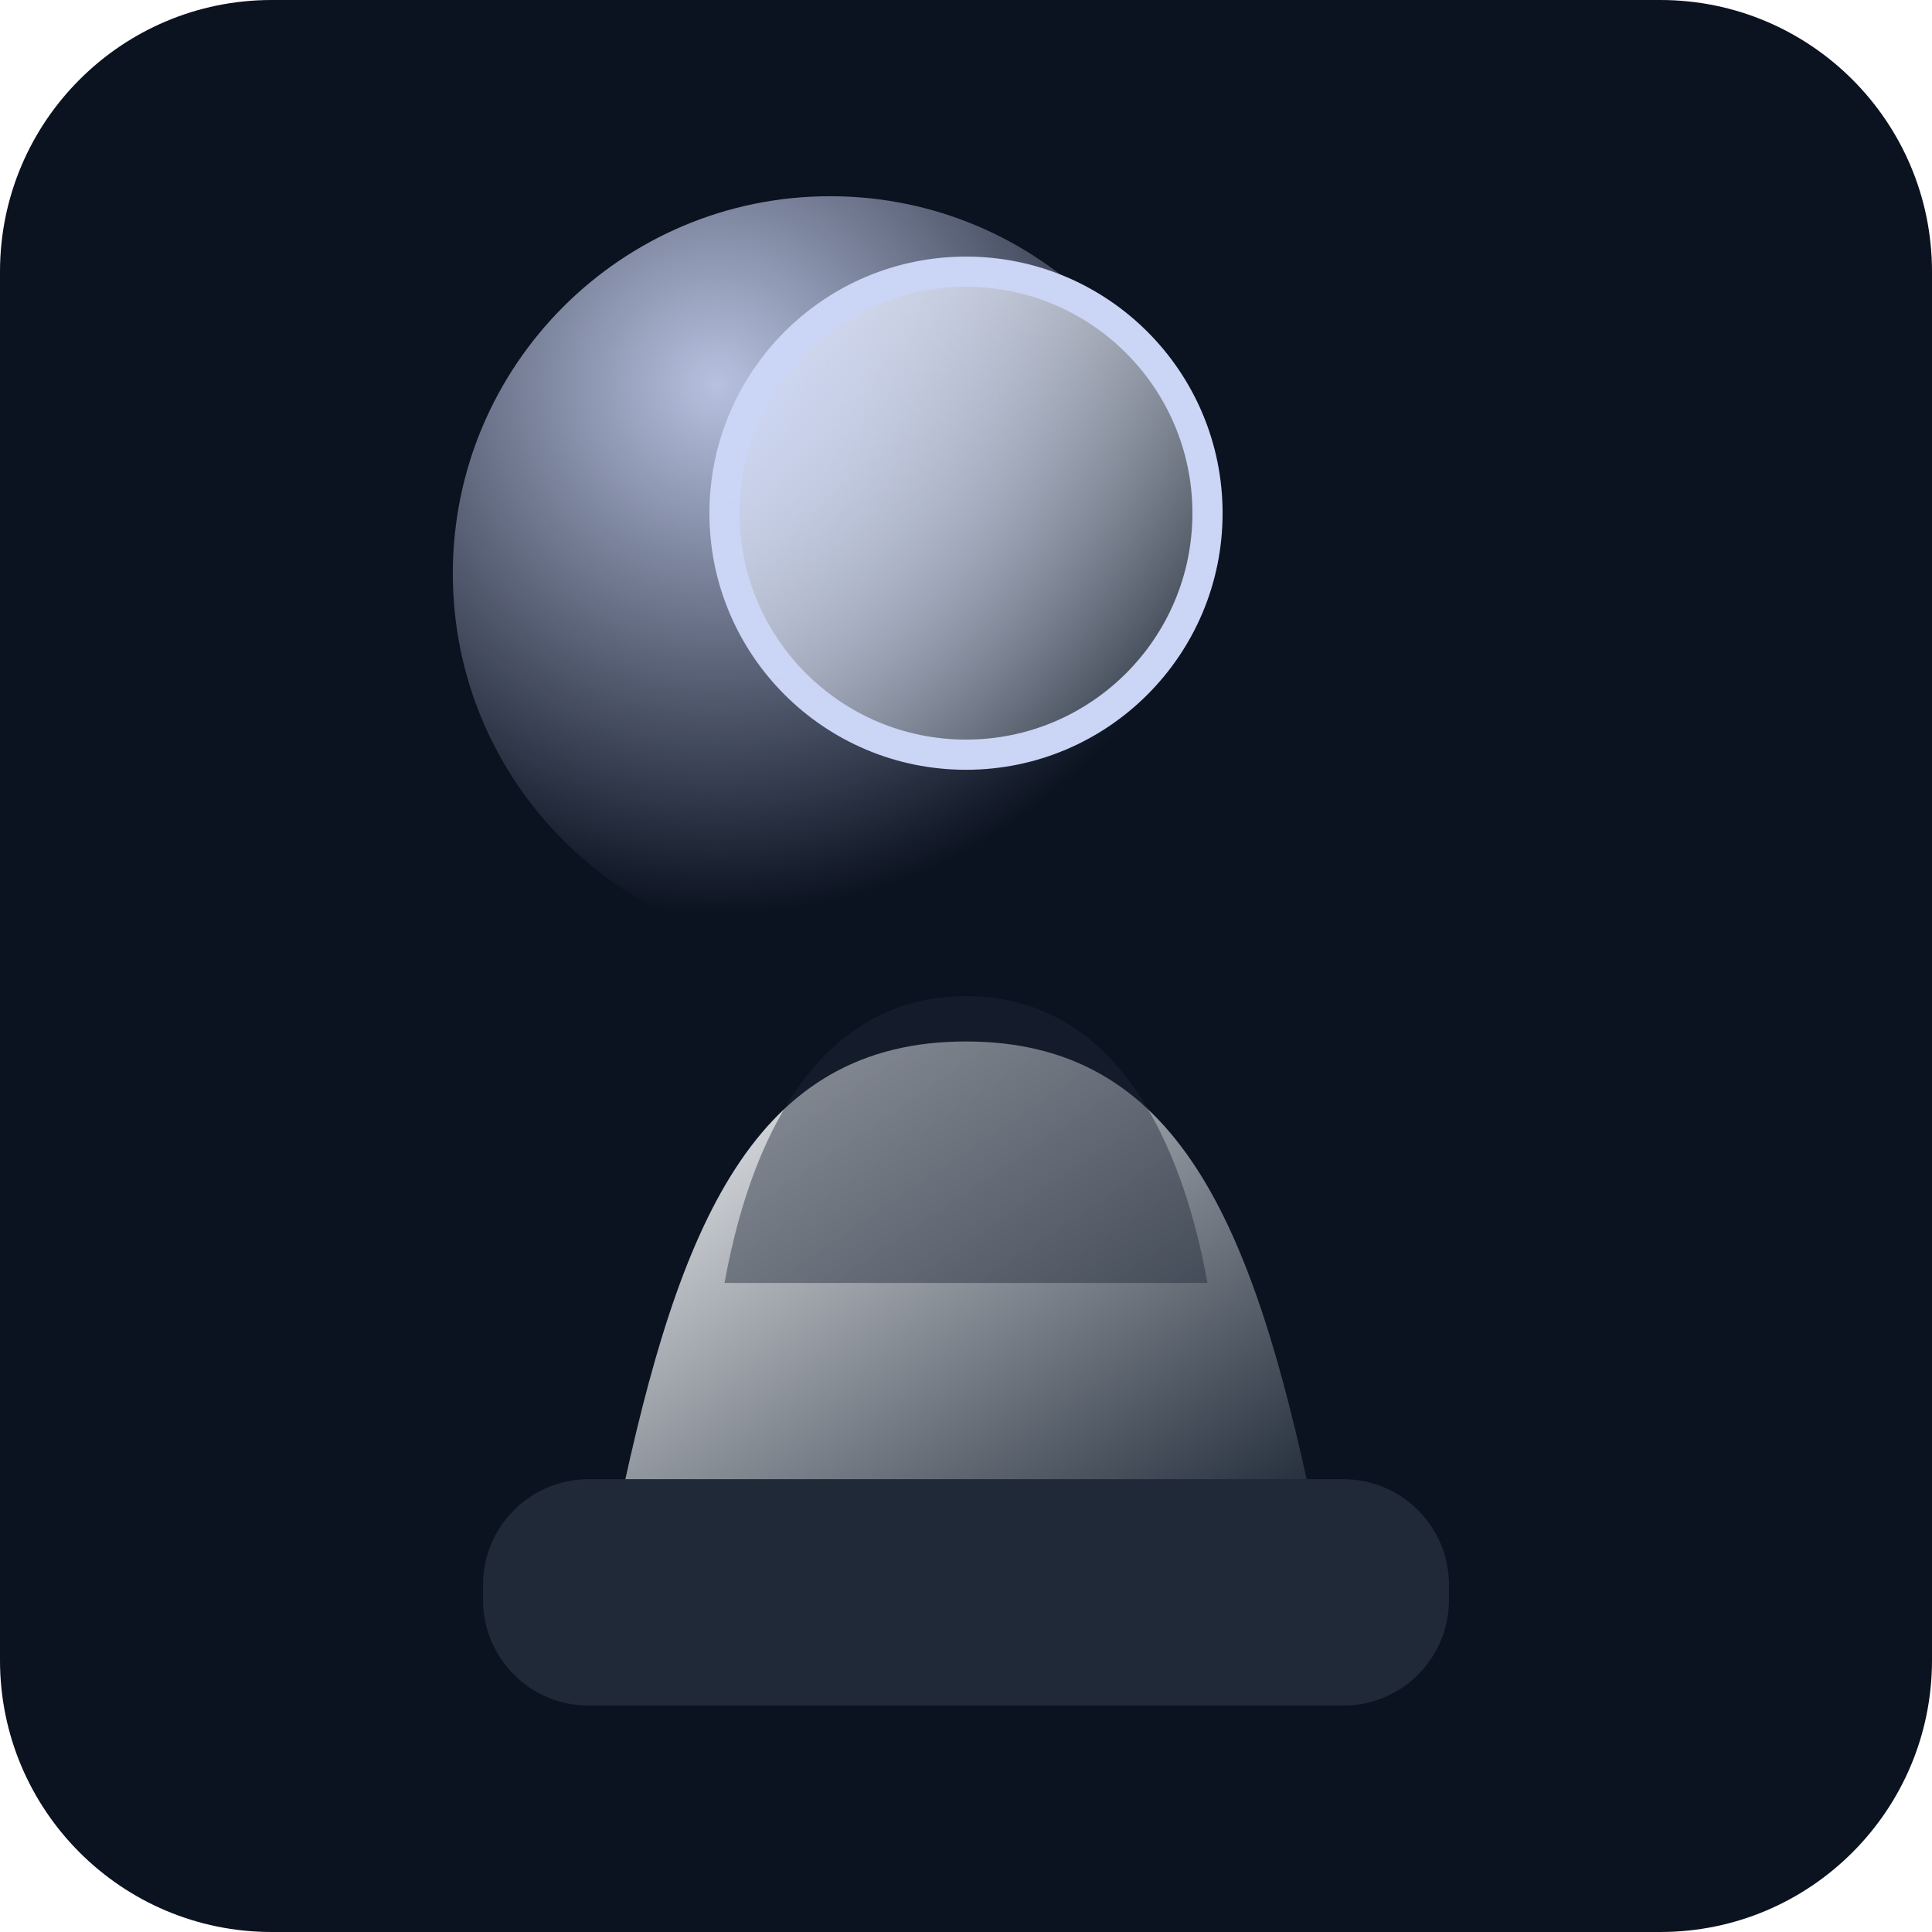
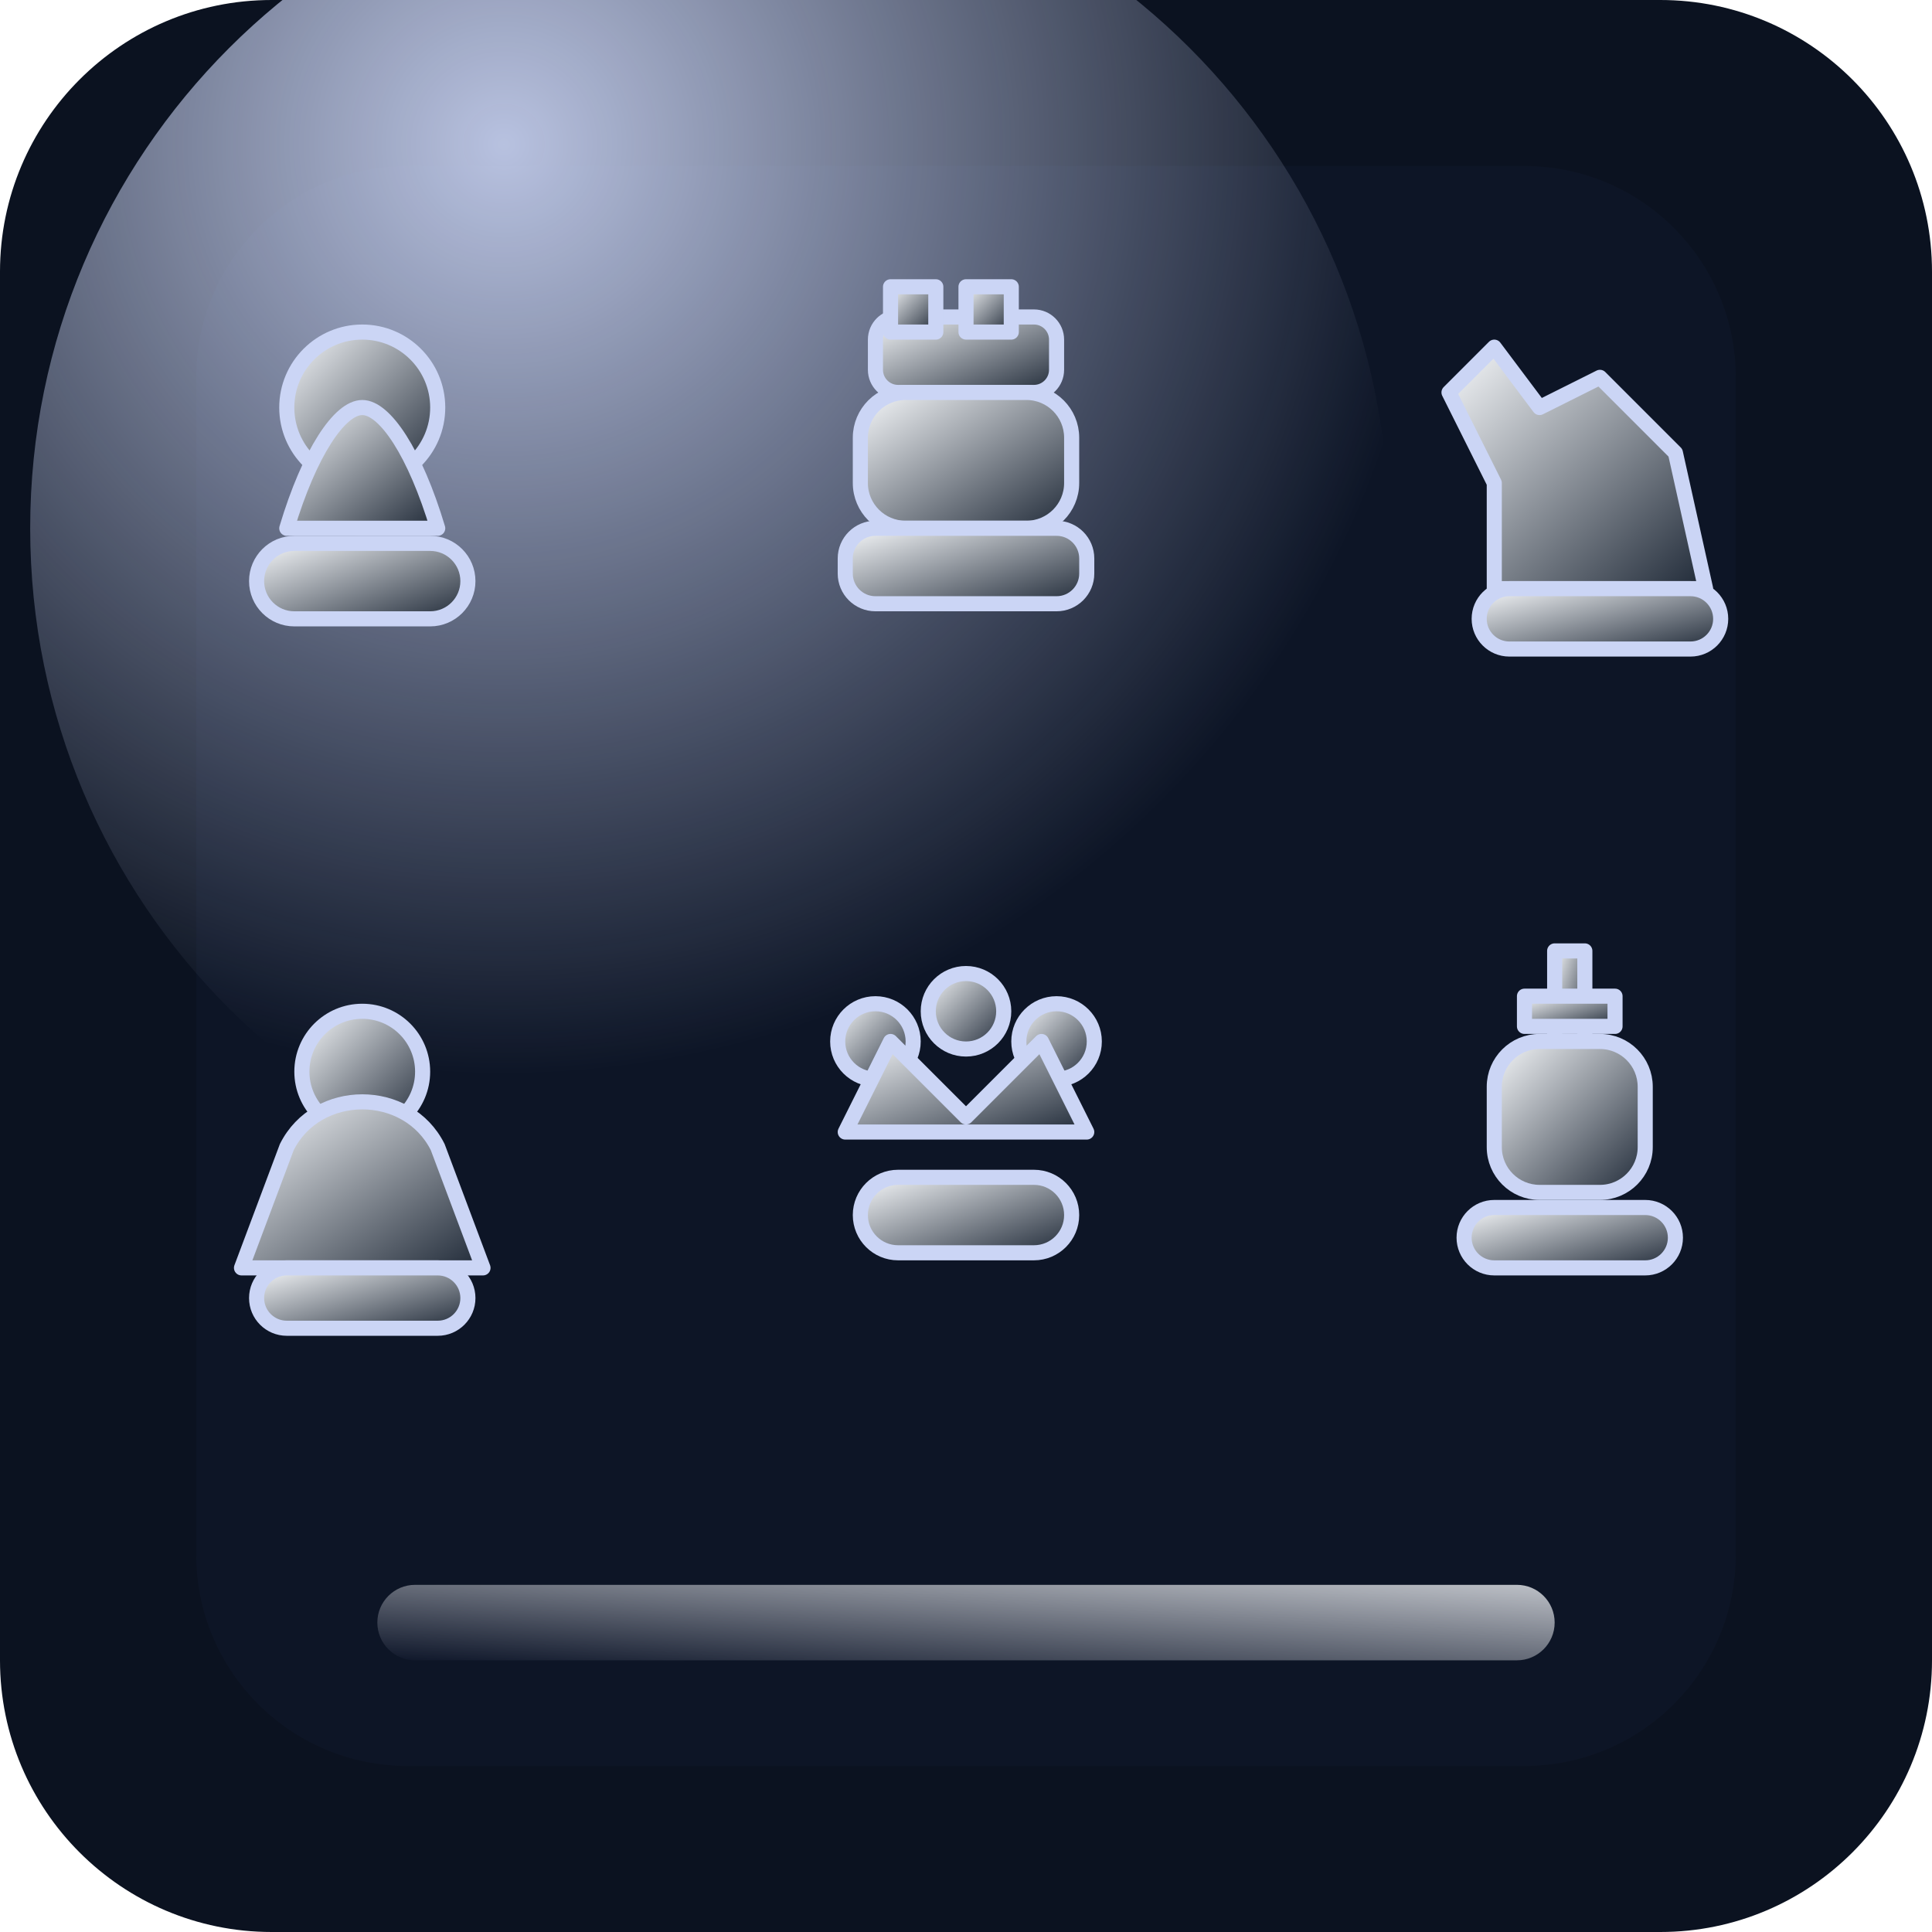
<svg xmlns="http://www.w3.org/2000/svg" width="256" height="256" viewBox="0 0 256 256">
  <defs>
-     <radialGradient id="shine" cx="35%" cy="25%" r="70%">
+     <linearGradient id="piece" x1="0" y1="0" x2="1" y2="1">
+       <stop offset="0%" stop-color="#f8fafc" />
+       <stop offset="100%" stop-color="#1f2937" />
+     </linearGradient>
+     <linearGradient id="base" x1="0" y1="1" x2="1" y2="0">
+       <stop offset="0%" stop-color="#0f172a" />
+       <stop offset="100%" stop-color="#f8fafc" />
+     </linearGradient>
+     <radialGradient id="shine" cx="35%" cy="22%" r="68%">
      <stop offset="0%" stop-color="#cbd5f5" stop-opacity="0.9" />
      <stop offset="100%" stop-color="#cbd5f5" stop-opacity="0" />
    </radialGradient>
-     <linearGradient id="body" x1="0" y1="0" x2="1" y2="1">
-       <stop offset="0%" stop-color="#f8fafc" />
-       <stop offset="100%" stop-color="#1f2937" />
-     </linearGradient>
  </defs>
  <rect width="256" height="256" rx="36" fill="#0b1220" />
-   <circle cx="128" cy="68" r="32" fill="url(#body)" stroke="#cbd5f5" stroke-width="4" />
-   <path d="M82 200c8-38 18-62 46-62s38 24 46 62" fill="url(#body)" />
-   <path d="M96 170c4-22 14-38 32-38s28 16 32 38" fill="#1f2937" opacity="0.45" />
-   <rect x="64" y="196" width="128" height="30" rx="14" fill="#1f2937" />
-   <circle cx="110" cy="76" r="50" fill="url(#shine)" />
+   <rect x="26" y="22" width="204" height="212" rx="28" fill="#0f172a" opacity="0.6" />
+   <circle cx="94" cy="70" r="90" fill="url(#shine)" />
+   <g fill="url(#piece)" stroke="#cbd5f5" stroke-width="2" stroke-linecap="round" stroke-linejoin="round">
+     <g transform="translate(24 38)">
+       <circle cx="24" cy="16" r="10" />
+       <path d="M14 32c3-10 7-16 10-16s7 6 10 16z" />
+       <rect x="10" y="34" width="28" height="10" rx="5" />
+     </g>
+     <g transform="translate(104 34)">
+       <rect x="12" y="8" width="24" height="10" rx="3" />
+       <rect x="10" y="18" width="28" height="18" rx="6" />
+       <rect x="8" y="36" width="32" height="10" rx="4" />
+       <rect x="14" y="4" width="6" height="6" />
+       <rect x="24" y="4" width="6" height="6" />
+     </g>
+     <g transform="translate(184 36)">
+       <path d="M14 42h28l-4-18-10-10-8 4-6-8-6 6 6 12z" />
+       <rect x="12" y="42" width="32" height="8" rx="4" />
+     </g>
+     <g transform="translate(24 128)">
+       <circle cx="24" cy="14" r="8" />
+       <path d="M14 24c4-8 16-8 20 0l6 16H8z" />
+       <rect x="10" y="40" width="28" height="8" rx="4" />
+     </g>
+     <g transform="translate(104 122)">
+       <circle cx="12" cy="16" r="5" />
+       <circle cx="24" cy="12" r="5" />
+       <circle cx="36" cy="16" r="5" />
+       <path d="M8 28l6-12 10 10 10-10 6 12z" />
+       <rect x="10" y="34" width="28" height="10" rx="5" />
+     </g>
+     <g transform="translate(184 122)">
+       <rect x="22" y="4" width="4" height="12" />
+       <rect x="18" y="10" width="12" height="4" />
+       <rect x="14" y="16" width="20" height="20" rx="6" />
+       <rect x="10" y="38" width="28" height="8" rx="4" />
+     </g>
+   </g>
+   <rect x="50" y="210" width="156" height="10" rx="5" fill="url(#base)" opacity="0.75" />
</svg>
